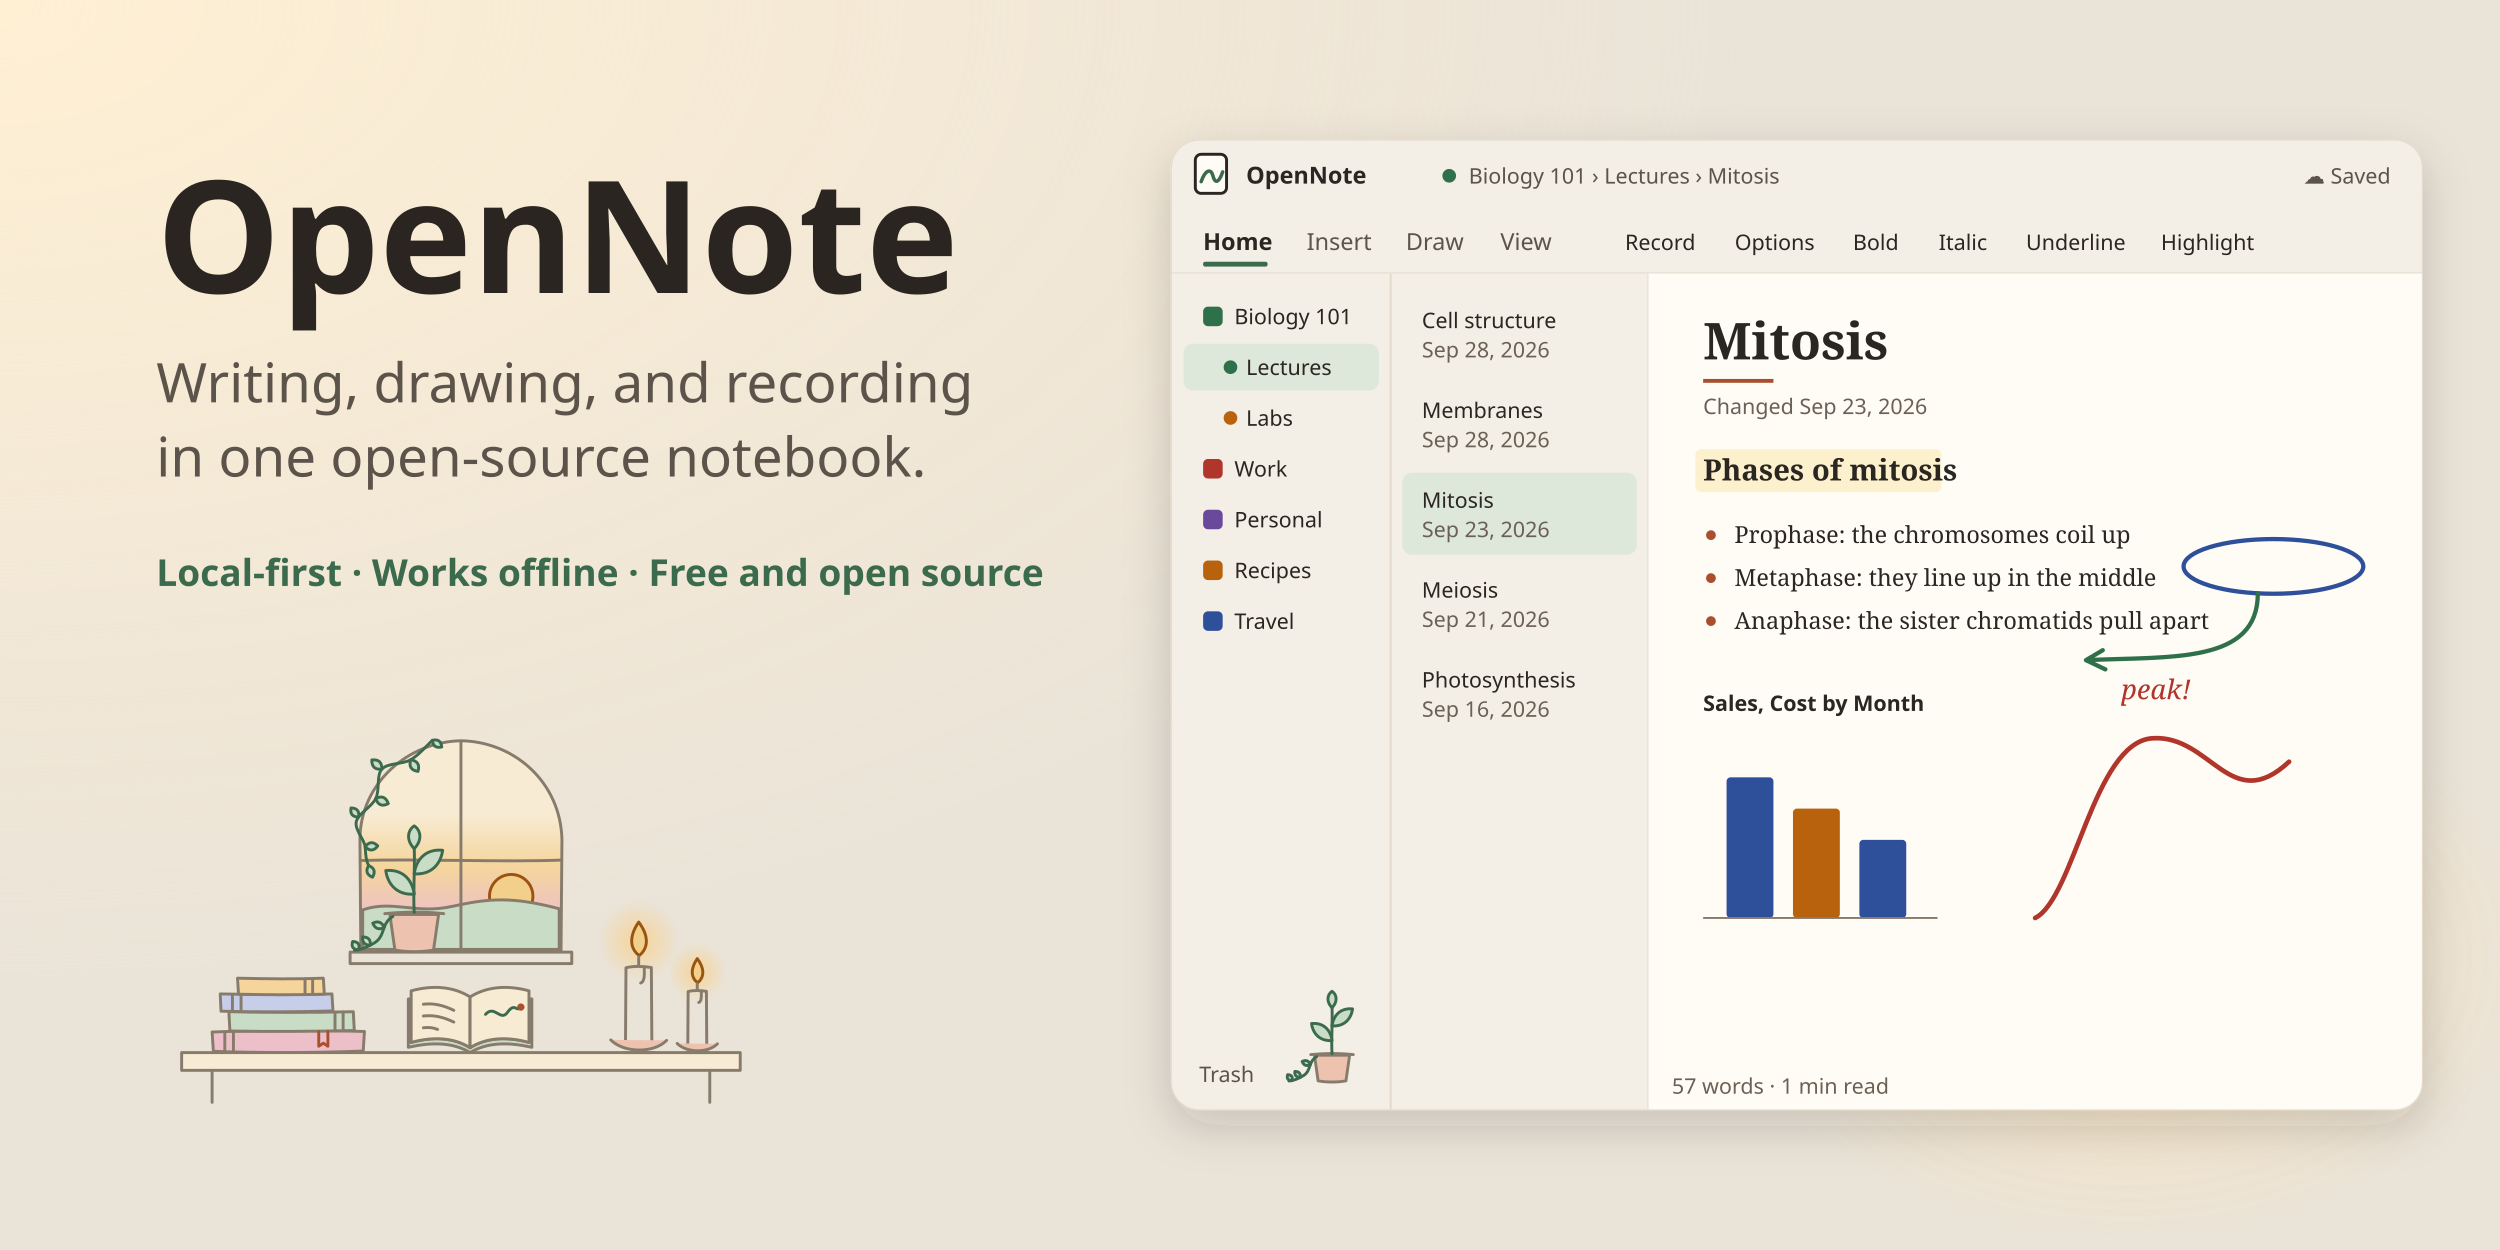
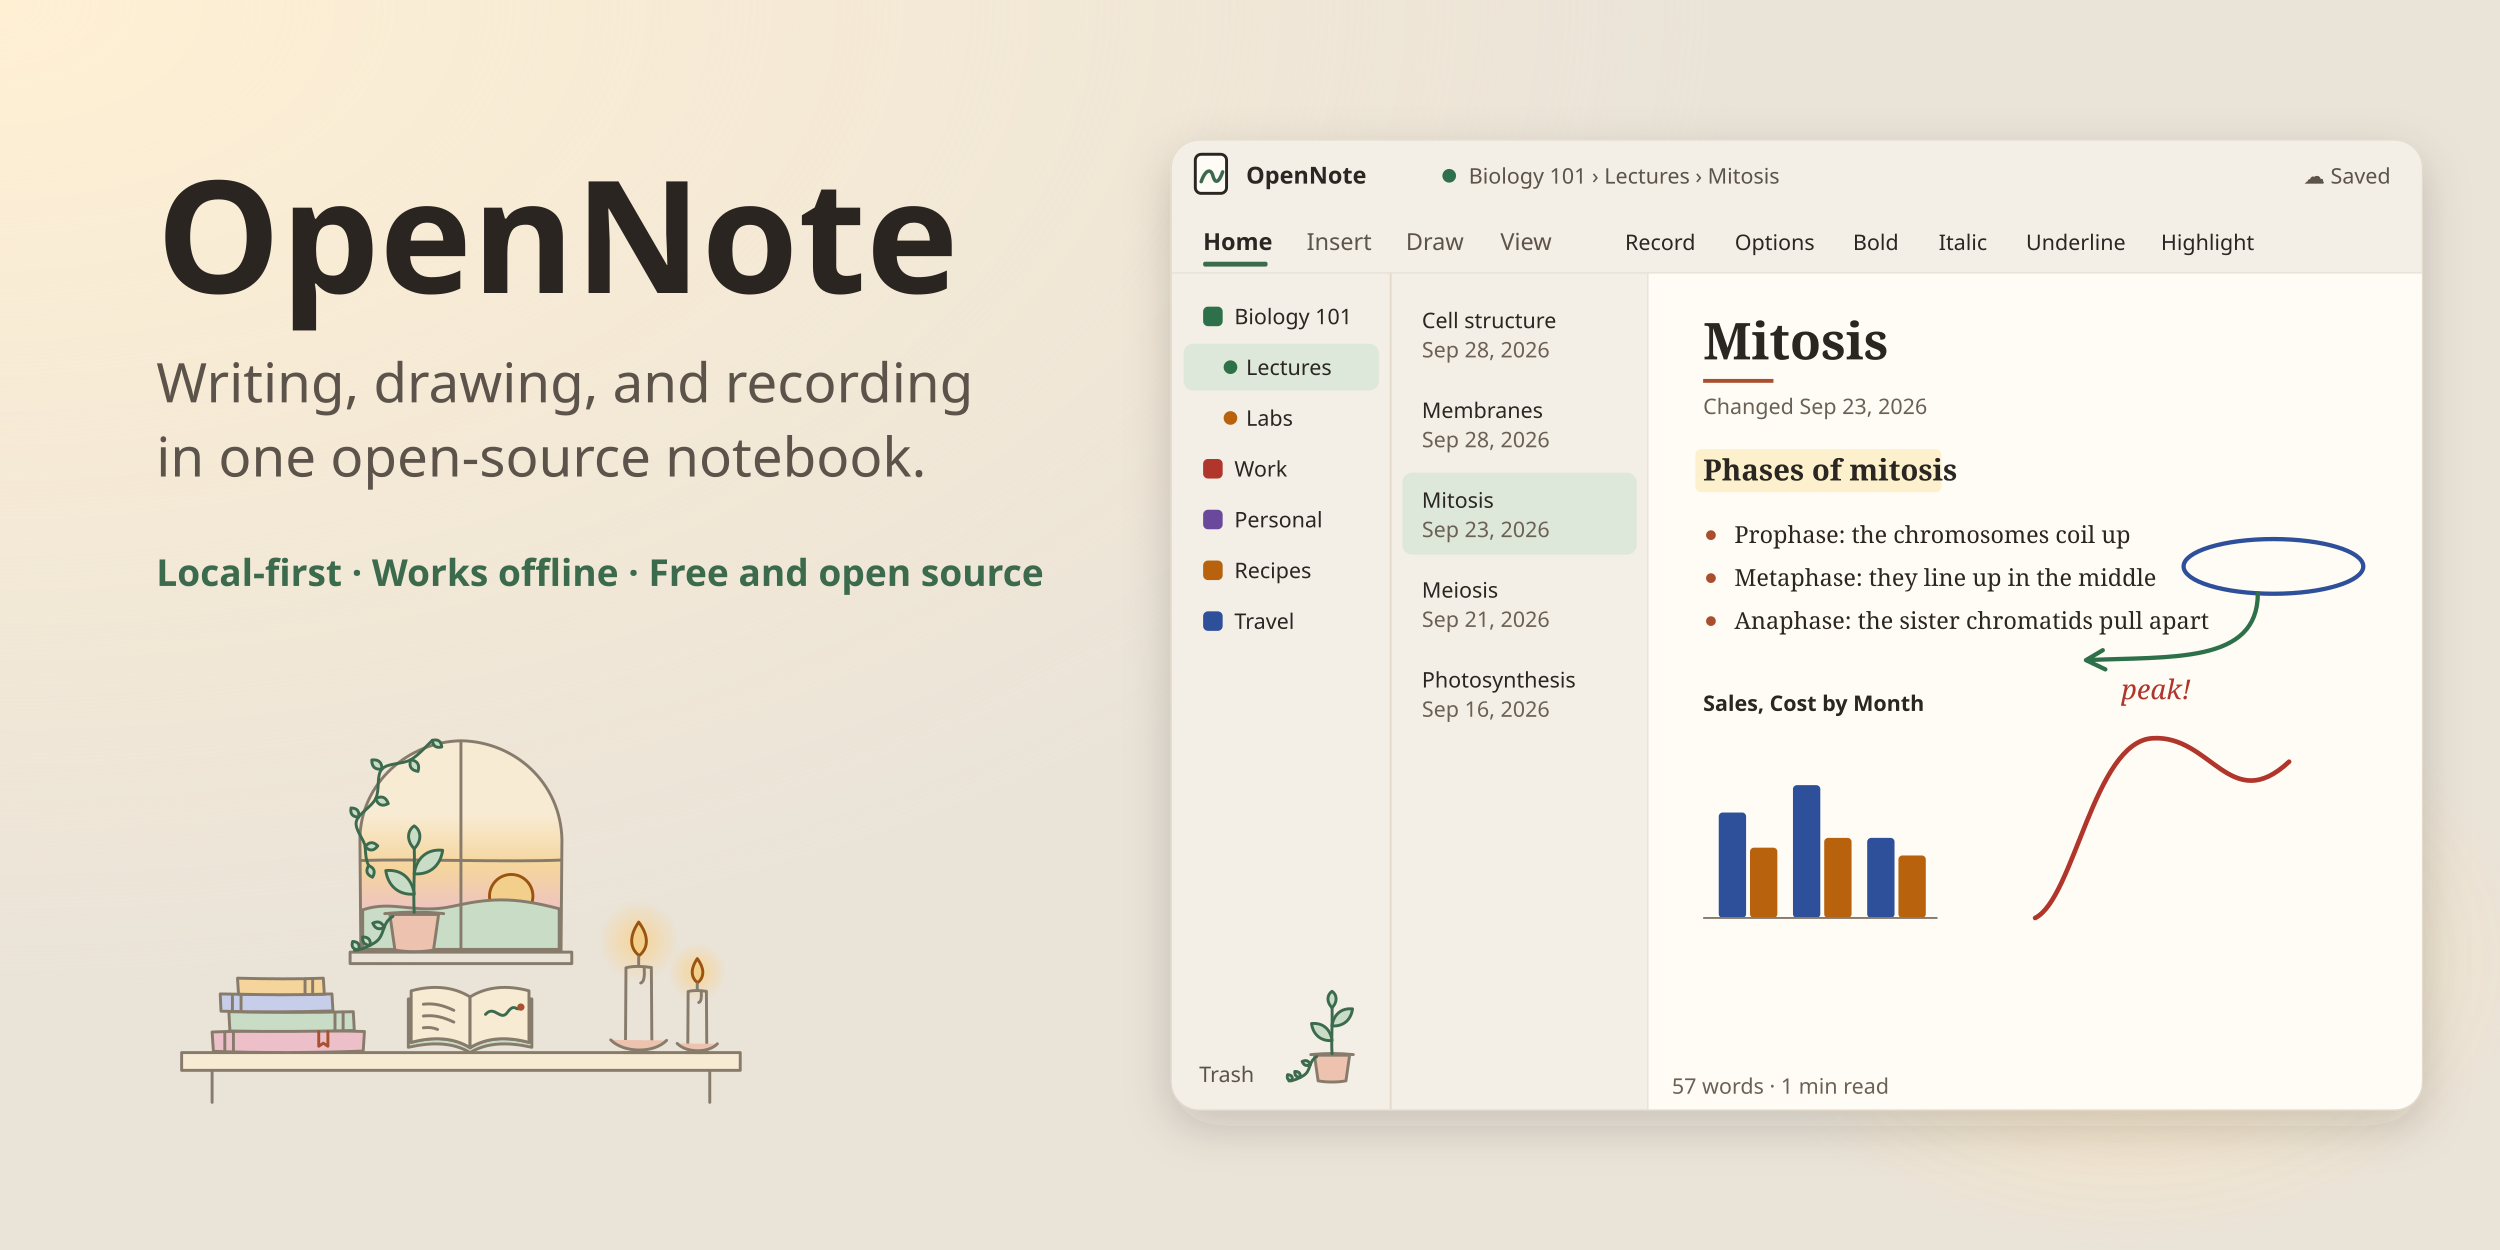
<svg xmlns="http://www.w3.org/2000/svg" viewBox="0 0 1280 640" width="1280" height="640" role="img" aria-labelledby="title" data-safe-margin="40">
  <defs>
    <filter id="lift" x="-10%" y="-10%" width="120%" height="130%">
      <feDropShadow dx="0" dy="8" stdDeviation="12" flood-color="#2B2521" flood-opacity="0.18" />
    </filter>
  </defs>
  <defs>
    <radialGradient id="ambient25" cx="0" cy="0" r="1" gradientUnits="userSpaceOnUse" gradientTransform="translate(0 0) scale(896 512)">
      <stop offset="0" stop-color="#FFF0D4" />
      <stop offset="1" stop-color="#FFF0D4" stop-opacity="0" />
    </radialGradient>
    <radialGradient id="ambient25p">
      <stop offset="0" stop-color="#FCE4B8" />
      <stop offset="1" stop-color="#FCE4B8" stop-opacity="0" />
    </radialGradient>
  </defs>
  <rect x="0" y="0" width="1280" height="640" rx="0" fill="#EAE3D8" />
  <rect x="0" y="0" width="1280" height="640" fill="url(#ambient25)" />
  <ellipse cx="1090" cy="490" rx="210" ry="150" fill="url(#ambient25p)" opacity="0.9" />
  <g font-family="'Atkinson Hyperlegible Next', 'Segoe UI', 'DejaVu Sans', sans-serif">
    <text x="80" y="150" font-size="80" font-weight="700" fill="#2B2521" text-anchor="start" font-family="'Atkinson Hyperlegible Next', 'Segoe UI', system-ui, sans-serif">OpenNote</text>
    <text x="80" y="206" font-size="28" font-weight="400" fill="#5C534A" text-anchor="start" font-family="'Atkinson Hyperlegible Next', 'Segoe UI', system-ui, sans-serif">Writing, drawing, and recording</text>
    <text x="80" y="244" font-size="28" font-weight="400" fill="#5C534A" text-anchor="start" font-family="'Atkinson Hyperlegible Next', 'Segoe UI', system-ui, sans-serif">in one open-source notebook.</text>
    <text x="80" y="300" font-size="19" font-weight="700" fill="#3B6A4D" text-anchor="start" font-family="'Atkinson Hyperlegible Next', 'Segoe UI', system-ui, sans-serif">Local-first  ·  Works offline  ·  Free and open source</text>
  </g>
  <g data-important="desk by the window">
    <g data-part="desk-scene" transform="translate(80 372) scale(1.3)" fill="none" stroke="#877B6C" stroke-linecap="round" stroke-linejoin="round">
      <path d="M10 128.4H230V135.4H10ZM22 136V148m196-12v12" fill="#F8EBD3" stroke-width="1.154" data-part="desk" />
      <g data-part="window" transform="translate(75 2) scale(0.9)" stroke-width="1.282">
        <defs>
          <linearGradient id="desk-sky" x2="0" y2="1">
            <stop offset="0" stop-color="#F8EBD3" />
            <stop offset="0.35" stop-color="#F8EBD3" />
            <stop offset="0.6" stop-color="#F5D59C" />
            <stop offset="0.85" stop-color="#EDC0C9" />
          </linearGradient>
        </defs>
        <path d="M6.2 96 5.8 47C6 22.5 27 4.3 50.2 4 73.2 4.4 93.6 22 94.2 47.2L93.8 96Z" fill="url(#desk-sky)" data-part="sky" />
        <circle cx="72" cy="72" r="9.5" data-part="sun" fill="#F2CF8A" stroke="#9A5410" />
        <path d="M7 78C20 73.5 30 80 46 76.5S72 72 93 77.5L93 95.3H7Z" fill="#C8DCC6" />
        <path d="M50 4.2V96M6 56.4C30 55.6 70 57.2 94 56.2" data-part="window-bars" />
        <path d="M37.5 3.8C35.9 5.2 31.7 10.2 28 12.3 24.3 14.4 18 13.6 15.4 16.4 12.9 19.2 14.6 25.5 12.7 29.3 10.8 33.1 5 35.9 4.2 39.4 3.4 42.9 7.9 47.5 8.1 50.4 8.3 53.8 8.4 56.2 9.6 58.6" stroke="#3B6A4D" data-part="vine" />
        <path d="M37.5 3.8Q37.9 7.6 41.6 6.7Q41.2 2.9 37.5 3.8Z" fill="#C8DCC6" stroke="#3B6A4D" data-part="leaf" />
        <path d="M28 12.3Q26.7 16.7 31.2 17.4Q32.5 13 28 12.3Z" fill="#C8DCC6" stroke="#3B6A4D" data-part="leaf" />
        <path d="M15.4 16.4Q15.5 11.9 11 12.4Q10.9 16.9 15.4 16.4Z" fill="#C8DCC6" stroke="#3B6A4D" data-part="leaf" />
        <path d="M12.7 29.3Q14.2 33.6 18.2 31.5Q16.7 27.2 12.7 29.3Z" fill="#C8DCC6" stroke="#3B6A4D" data-part="leaf" />
        <path d="M5.2 37.4Q5.9 33.5 1.9 33.4Q1.2 37.3 5.2 37.4Z" fill="#C8DCC6" stroke="#3B6A4D" data-part="leaf" />
        <path d="M8.1 50.4Q11.1 53.4 13.6 50Q10.6 47 8.1 50.4Z" fill="#C8DCC6" stroke="#3B6A4D" data-part="leaf" />
        <path d="M9.6 58.6Q7.5 62.1 11.3 63.7Q13.4 60.2 9.6 58.6Z" fill="#C8DCC6" stroke="#3B6A4D" data-part="leaf" />
        <path d="M1.5 96.5H98.5V101.5H1.5Z" data-part="sill" />
      </g>
      <g data-part="plant" transform="translate(76 38) scale(0.8)" stroke-width="1.442">
        <path d="M20 45H44L41.5 62.5C36 63.6 28 63.6 22.5 62.5Z" fill="#EDC3AF" data-part="pot" />
        <path d="M17.5 44.6C28 43.6 37 43.6 46.5 44.6" />
        <path d="M32 44C31.4 34 32.4 23 32 12" stroke="#3B6A4D" />
        <path d="M21.5 46C15.5 49.5 18 55.6 12.4 59 9 61 6 62.4 2.6 62.6" stroke="#3B6A4D" />
        <path d="M32 35C24 35.6 19 30.6 18 23.4 26 22.6 31 27.6 32 35Z" fill="#C8DCC6" stroke="#3B6A4D" />
        <path d="M32 25C40 25.6 45 20.6 46 13.4 38 12.6 33 17.6 32 25Z" fill="#C8DCC6" stroke="#3B6A4D" />
        <path d="M32 12.6C28 8.6 28.6 3.6 32 1.4 35.4 3.6 36 8.6 32 12.6Z" fill="#C8DCC6" stroke="#3B6A4D" />
        <path d="M17.2 51.4Q15.5 47.4 11.6 49.3Q13.3 53.4 17.2 51.4Z" fill="#C8DCC6" stroke="#3B6A4D" />
        <path d="M10.4 60.1Q10.7 56 6.6 56.1Q6.3 60.2 10.4 60.1Z" fill="#C8DCC6" stroke="#3B6A4D" />
        <path d="M4.6 62.4Q5.8 58.5 1.7 58.3Q0.5 62.2 4.6 62.4Z" fill="#C8DCC6" stroke="#3B6A4D" />
      </g>
      <g data-part="books" transform="translate(20 90.3) scale(1)" stroke-width="1.154">
        <path d="M2.5 37.6C20 38.3 44 38.2 61.5 37.5L62 29.8C44 29.2 20 29.3 2 30Z" fill="#EDC0C9" />
        <path d="M9 29.6C24 29.9 42 29.8 58 29.4L57.6 22C42 22.4 24 22.3 8.6 22Z" fill="#C8DCC6" />
        <path d="M5.5 21.8C20 22.2 36 22.1 49.6 21.7L49.2 15C36 15.4 20 15.3 5.2 15Z" fill="#C7CEEA" />
        <path d="M12.4 15.1C24 15.4 36 15.4 46.2 15.1L45.8 8.8C36 9.2 24 9.1 12 8.8Z" fill="#F5D59C" />
        <path d="M7 30.2v7.4m3.4-7.5v7.6m43.2-15.5v7.3m-3.2-7.2v7.2M10 15.2v6.6m3.4-6.6v6.7M41.6 9v6.1m-3-6v6" />
        <path d="M44 29.8V35.6L45.8 34.4 47.6 35.6V29.8" stroke="#A9502F" />
      </g>
      <g data-part="notebook" transform="translate(98 96.88) scale(0.8)" stroke-width="1.442">
        <path d="M1.6 13V36.8C14 34 24 34.6 32 39.4 40 34.6 50 34 62.4 36.8V13H61V34.4C50 31.4 40 32 32 37 24 32 14 31.4 3 34.4V13Z" fill="#C8DCC6" />
        <path d="M3 9C14 6 24 7 32 12V37C24 32 14 31.4 3 34.4Z" fill="#F8EBD3" />
        <path d="M61 9C50 6 40 7 32 12V37C40 32 50 31.4 61 34.4Z" fill="#F8EBD3" />
        <path d="M9 15.6C14 15 18.6 16 24 18.6M9 21.4C14 20.8 18.6 21.8 24 24.4M9 27.2C12 26.8 14 27.2 16 28" />
        <path d="M39.6 20.6C44 15.6 47 24.4 50.4 19.6S55 19 56 17.6" stroke="#3B6A4D" />
        <circle cx="57" cy="17" r="1.8" fill="#A9502F" stroke="none" />
      </g>
      <g data-part="candle" transform="translate(176 72.4) scale(1)" stroke-width="1.154">
        <defs>
          <radialGradient id="desk-glow-1">
            <stop offset="0" stop-color="#F5D59C" />
            <stop offset="0.45" stop-color="#F5D59C" stop-opacity="0.6" />
            <stop offset="1" stop-color="#F5D59C" stop-opacity="0" />
          </radialGradient>
        </defs>
        <circle cx="14" cy="12" r="16" fill="url(#desk-glow-1)" stroke="none" />
        <path d="M14 4.6C17.8 9.6 18.2 14.6 14.2 17.8 10.2 14.8 10.4 9.8 14 4.6Z" fill="#F2CF8A" stroke="#9A5410" data-part="flame" />
        <path d="M14 18.4V22" />
        <path d="M9 22.6C12 21.8 16 22 19 22.5L19.2 54.2C16 54.9 12 54.8 8.8 54.1Z" data-part="candle-body" />
        <path d="M16.2 22.8C16.4 26.4 16 28.2 14.8 28.6" />
        <path d="M3 51C8 56.2 20 56.4 25 51.2" fill="#EDC3AF" data-part="dish" />
        <path d="M8 56H20" data-part="candle-base" />
      </g>
      <g data-part="short-candle" transform="translate(203 88.08) scale(0.72)" stroke-width="1.603">
        <defs>
          <radialGradient id="desk-glow-2">
            <stop offset="0" stop-color="#F5D59C" />
            <stop offset="0.45" stop-color="#F5D59C" stop-opacity="0.6" />
            <stop offset="1" stop-color="#F5D59C" stop-opacity="0" />
          </radialGradient>
        </defs>
        <circle cx="14" cy="12" r="16" fill="url(#desk-glow-2)" stroke="none" />
        <path d="M14 4.6C17.8 9.6 18.2 14.6 14.2 17.8 10.2 14.8 10.4 9.8 14 4.6Z" fill="#F2CF8A" stroke="#9A5410" data-part="flame" />
        <path d="M14 18.4V22" />
        <path d="M9 22.6C12 21.8 16 22 19 22.5L19.2 54.2C16 54.9 12 54.8 8.8 54.1Z" data-part="candle-body" />
        <path d="M16.2 22.8C16.4 26.4 16 28.2 14.8 28.6" />
        <path d="M3 51C8 56.2 20 56.4 25 51.2" fill="#EDC3AF" data-part="dish" />
        <path d="M8 56H20" data-part="candle-base" />
      </g>
    </g>
  </g>
  <g filter="url(#lift)" data-important="workspace">
    <rect x="600" y="72" width="640" height="496" rx="14" fill="#F3EEE6" stroke="#E3DACC" stroke-width="1" />
    <clipPath id="win">
      <rect x="600" y="72" width="640" height="496" rx="14" />
    </clipPath>
    <g clip-path="url(#win)" font-family="'Atkinson Hyperlegible Next', 'Segoe UI', 'DejaVu Sans', sans-serif">
      <rect x="600" y="72" width="640" height="68" rx="0" fill="#F3EEE6" />
      <rect x="612" y="79" width="16" height="20" rx="3" fill="#FFFCF6" stroke="#2B2521" stroke-width="1.5" />
      <path d="M615 93c2-6 5-7 6-3s3 4 5-2" fill="none" stroke-linecap="round" stroke-linejoin="round" stroke="#3B6A4D" stroke-width="1.8" />
      <text x="638" y="94" font-size="12" font-weight="600" fill="#2B2521" text-anchor="start" font-family="'Atkinson Hyperlegible Next', 'Segoe UI', system-ui, sans-serif">OpenNote</text>
      <circle cx="742" cy="90" r="3.5" fill="#2E7048" />
      <text x="752" y="94" font-size="11" font-weight="400" fill="#5C534A" text-anchor="start" font-family="'Atkinson Hyperlegible Next', 'Segoe UI', system-ui, sans-serif">Biology 101 › Lectures › Mitosis</text>
      <text x="1224" y="94" font-size="11" font-weight="400" fill="#5C534A" text-anchor="end" font-family="'Atkinson Hyperlegible Next', 'Segoe UI', system-ui, sans-serif">☁ Saved</text>
      <line x1="600" y1="140" x2="1240" y2="140" stroke="#E3DACC" />
      <text x="616" y="128" font-size="12" font-weight="600" fill="#2B2521" text-anchor="start" font-family="'Atkinson Hyperlegible Next', 'Segoe UI', system-ui, sans-serif">Home</text>
      <rect x="616" y="134" width="33" height="2.5" rx="1" fill="#3B6A4D" />
      <text x="669" y="128" font-size="12" font-weight="400" fill="#5C534A" text-anchor="start" font-family="'Atkinson Hyperlegible Next', 'Segoe UI', system-ui, sans-serif">Insert</text>
      <text x="719.8" y="128" font-size="12" font-weight="400" fill="#5C534A" text-anchor="start" font-family="'Atkinson Hyperlegible Next', 'Segoe UI', system-ui, sans-serif">Draw</text>
      <text x="768.2" y="128" font-size="12" font-weight="400" fill="#5C534A" text-anchor="start" font-family="'Atkinson Hyperlegible Next', 'Segoe UI', system-ui, sans-serif">View</text>
      <text x="832" y="128" font-size="11" font-weight="400" fill="#2B2521" text-anchor="start" font-family="'Atkinson Hyperlegible Next', 'Segoe UI', system-ui, sans-serif">Record</text>
      <text x="888.2" y="128" font-size="11" font-weight="400" fill="#2B2521" text-anchor="start" font-family="'Atkinson Hyperlegible Next', 'Segoe UI', system-ui, sans-serif">Options</text>
      <text x="948.7" y="128" font-size="11" font-weight="400" fill="#2B2521" text-anchor="start" font-family="'Atkinson Hyperlegible Next', 'Segoe UI', system-ui, sans-serif">Bold</text>
      <text x="992.6" y="128" font-size="11" font-weight="400" fill="#2B2521" text-anchor="start" font-family="'Atkinson Hyperlegible Next', 'Segoe UI', system-ui, sans-serif">Italic</text>
      <text x="1037.3" y="128" font-size="11" font-weight="400" fill="#2B2521" text-anchor="start" font-family="'Atkinson Hyperlegible Next', 'Segoe UI', system-ui, sans-serif">Underline</text>
      <text x="1106.4" y="128" font-size="11" font-weight="400" fill="#2B2521" text-anchor="start" font-family="'Atkinson Hyperlegible Next', 'Segoe UI', system-ui, sans-serif">Highlight</text>
      <rect x="600" y="140" width="244" height="428" rx="0" fill="#F3EEE6" />
      <line x1="712" y1="140" x2="712" y2="568" stroke="#E3DACC" />
      <line x1="844" y1="140" x2="844" y2="568" stroke="#E3DACC" />
      <rect x="616" y="157" width="10" height="10" rx="2.5" fill="#2E7048" />
      <text x="632" y="166" font-size="11" font-weight="400" fill="#2B2521" text-anchor="start" font-family="'Atkinson Hyperlegible Next', 'Segoe UI', system-ui, sans-serif">Biology 101</text>
      <rect x="606" y="176" width="100" height="24" rx="5" fill="#DDE8DA" />
      <circle cx="630" cy="188" r="3.5" fill="#2E7048" />
      <text x="638" y="192" font-size="11" font-weight="400" fill="#2B2521" text-anchor="start" font-family="'Atkinson Hyperlegible Next', 'Segoe UI', system-ui, sans-serif">Lectures</text>
      <circle cx="630" cy="214" r="3.5" fill="#B8620F" />
      <text x="638" y="218" font-size="11" font-weight="400" fill="#2B2521" text-anchor="start" font-family="'Atkinson Hyperlegible Next', 'Segoe UI', system-ui, sans-serif">Labs</text>
      <rect x="616" y="235" width="10" height="10" rx="2.5" fill="#B0342A" />
      <text x="632" y="244" font-size="11" font-weight="400" fill="#2B2521" text-anchor="start" font-family="'Atkinson Hyperlegible Next', 'Segoe UI', system-ui, sans-serif">Work</text>
      <rect x="616" y="261" width="10" height="10" rx="2.5" fill="#6A4A9C" />
      <text x="632" y="270" font-size="11" font-weight="400" fill="#2B2521" text-anchor="start" font-family="'Atkinson Hyperlegible Next', 'Segoe UI', system-ui, sans-serif">Personal</text>
      <rect x="616" y="287" width="10" height="10" rx="2.5" fill="#B8620F" />
      <text x="632" y="296" font-size="11" font-weight="400" fill="#2B2521" text-anchor="start" font-family="'Atkinson Hyperlegible Next', 'Segoe UI', system-ui, sans-serif">Recipes</text>
      <rect x="616" y="313" width="10" height="10" rx="2.5" fill="#2F4F9A" />
      <text x="632" y="322" font-size="11" font-weight="400" fill="#2B2521" text-anchor="start" font-family="'Atkinson Hyperlegible Next', 'Segoe UI', system-ui, sans-serif">Travel</text>
      <text x="614" y="554" font-size="11" font-weight="400" fill="#5C534A" text-anchor="start" font-family="'Atkinson Hyperlegible Next', 'Segoe UI', system-ui, sans-serif">Trash</text>
      <g data-part="plant-pot" fill="none" stroke="#877B6C" stroke-linecap="round" stroke-linejoin="round">
        <g data-part="plant" transform="translate(658 506.5063) scale(0.75)" stroke-width="2">
          <path d="M20 45H44L41.5 62.5C36 63.6 28 63.6 22.5 62.5Z" fill="#EDC3AF" data-part="pot" />
          <path d="M17.5 44.6C28 43.6 37 43.6 46.5 44.6" />
          <path d="M32 44C31.4 34 32.4 23 32 12" stroke="#3B6A4D" />
          <path d="M21.5 46C15.5 49.5 18 55.6 12.4 59 9 61 6 62.4 2.6 62.6" stroke="#3B6A4D" />
          <path d="M32 35C24 35.6 19 30.6 18 23.4 26 22.6 31 27.6 32 35Z" fill="#C8DCC6" stroke="#3B6A4D" />
          <path d="M32 25C40 25.6 45 20.6 46 13.4 38 12.6 33 17.6 32 25Z" fill="#C8DCC6" stroke="#3B6A4D" />
          <path d="M32 12.6C28 8.6 28.6 3.6 32 1.4 35.4 3.6 36 8.6 32 12.6Z" fill="#C8DCC6" stroke="#3B6A4D" />
          <path d="M17.2 51.4Q15.5 47.4 11.6 49.3Q13.3 53.4 17.2 51.4Z" fill="#C8DCC6" stroke="#3B6A4D" />
          <path d="M10.4 60.1Q10.7 56 6.6 56.1Q6.3 60.2 10.4 60.1Z" fill="#C8DCC6" stroke="#3B6A4D" />
          <path d="M4.6 62.4Q5.8 58.5 1.7 58.3Q0.5 62.2 4.6 62.4Z" fill="#C8DCC6" stroke="#3B6A4D" />
        </g>
      </g>
      <text x="728" y="168" font-size="11" font-weight="500" fill="#2B2521" text-anchor="start" font-family="'Atkinson Hyperlegible Next', 'Segoe UI', system-ui, sans-serif">Cell structure</text>
      <text x="728" y="183" font-size="11" font-weight="400" fill="#6B6054" text-anchor="start" font-family="'Atkinson Hyperlegible Next', 'Segoe UI', system-ui, sans-serif">Sep 28, 2026</text>
      <text x="728" y="214" font-size="11" font-weight="500" fill="#2B2521" text-anchor="start" font-family="'Atkinson Hyperlegible Next', 'Segoe UI', system-ui, sans-serif">Membranes</text>
      <text x="728" y="229" font-size="11" font-weight="400" fill="#6B6054" text-anchor="start" font-family="'Atkinson Hyperlegible Next', 'Segoe UI', system-ui, sans-serif">Sep 28, 2026</text>
      <rect x="718" y="242" width="120" height="42" rx="5" fill="#DDE8DA" />
      <text x="728" y="260" font-size="11" font-weight="500" fill="#2B2521" text-anchor="start" font-family="'Atkinson Hyperlegible Next', 'Segoe UI', system-ui, sans-serif">Mitosis</text>
      <text x="728" y="275" font-size="11" font-weight="400" fill="#6B6054" text-anchor="start" font-family="'Atkinson Hyperlegible Next', 'Segoe UI', system-ui, sans-serif">Sep 23, 2026</text>
      <text x="728" y="306" font-size="11" font-weight="500" fill="#2B2521" text-anchor="start" font-family="'Atkinson Hyperlegible Next', 'Segoe UI', system-ui, sans-serif">Meiosis</text>
      <text x="728" y="321" font-size="11" font-weight="400" fill="#6B6054" text-anchor="start" font-family="'Atkinson Hyperlegible Next', 'Segoe UI', system-ui, sans-serif">Sep 21, 2026</text>
      <text x="728" y="352" font-size="11" font-weight="500" fill="#2B2521" text-anchor="start" font-family="'Atkinson Hyperlegible Next', 'Segoe UI', system-ui, sans-serif">Photosynthesis</text>
      <text x="728" y="367" font-size="11" font-weight="400" fill="#6B6054" text-anchor="start" font-family="'Atkinson Hyperlegible Next', 'Segoe UI', system-ui, sans-serif">Sep 16, 2026</text>
      <rect x="844" y="140" width="396" height="428" rx="0" fill="#FFFCF6" />
      <text x="872" y="184" font-size="26" font-weight="700" fill="#2B2521" text-anchor="start" font-family="Literata, Cambria, Georgia, serif">Mitosis</text>
      <rect x="872" y="194" width="36" height="2" rx="0" fill="#A9502F" />
      <text x="872" y="212" font-size="11" font-weight="400" fill="#6B6054" text-anchor="start" font-family="'Atkinson Hyperlegible Next', 'Segoe UI', system-ui, sans-serif">Changed Sep 23, 2026</text>
      <rect x="868" y="230" width="126" height="22" rx="3" fill="#F2CF4A66" fill-opacity="0.6" />
      <text x="872" y="246" font-size="15" font-weight="700" fill="#2B2521" text-anchor="start" font-family="Literata, Cambria, Georgia, serif">Phases of mitosis</text>
      <circle cx="876" cy="274" r="2.5" fill="#A9502F" />
      <text x="888" y="278" font-size="12" font-weight="400" fill="#2B2521" text-anchor="start" font-family="Literata, Cambria, Georgia, serif">Prophase: the chromosomes coil up</text>
      <circle cx="876" cy="296" r="2.5" fill="#A9502F" />
      <text x="888" y="300" font-size="12" font-weight="400" fill="#2B2521" text-anchor="start" font-family="Literata, Cambria, Georgia, serif">Metaphase: they line up in the middle</text>
      <circle cx="876" cy="318" r="2.5" fill="#A9502F" />
      <text x="888" y="322" font-size="12" font-weight="400" fill="#2B2521" text-anchor="start" font-family="Literata, Cambria, Georgia, serif">Anaphase: the sister chromatids pull apart</text>
      <path data-part="circled" d="M1118 290a46 14 0 1 0 92 0a46 14 0 1 0-92 0" fill="none" stroke-linecap="round" stroke-linejoin="round" stroke="#2F4F9A" stroke-width="2.2" />
      <path data-part="arrow" d="M1156.01 303.79C1156 340 1112 336 1068 338M1068 338L1077.94 342.72M1068 338L1076.61 332.91" fill="none" stroke-linecap="round" stroke-linejoin="round" stroke="#2E7048" stroke-width="2.2" />
-       <rect x="884" y="398" width="24" height="72" rx="2" fill="#2F4F9A" />
-       <rect x="918" y="414" width="24" height="56" rx="2" fill="#B8620F" />
-       <rect x="952" y="430" width="24" height="40" rx="2" fill="#2F4F9A" />
+       <rect x="880" y="416" width="14" height="54" rx="2" fill="#2F4F9A" />
+       <rect x="896" y="434" width="14" height="36" rx="2" fill="#B8620F" />
+       <rect x="918" y="402" width="14" height="68" rx="2" fill="#2F4F9A" />
+       <rect x="934" y="429" width="14" height="41" rx="2" fill="#B8620F" />
+       <rect x="956" y="429" width="14" height="41" rx="2" fill="#2F4F9A" />
+       <rect x="972" y="438" width="14" height="32" rx="2" fill="#B8620F" />
      <line x1="872" y1="470" x2="992" y2="470" stroke="#877B6C" />
      <text x="872" y="364" font-size="11" font-weight="600" fill="#2B2521" text-anchor="start" font-family="'Atkinson Hyperlegible Next', 'Segoe UI', system-ui, sans-serif">Sales, Cost by Month</text>
      <path d="M1042 470c20-10 30-90 60-92s40 40 70 12" fill="none" stroke-linecap="round" stroke-linejoin="round" stroke="#B0342A" stroke-width="2.4" />
      <text x="1086" y="358" font-size="14" font-weight="400" fill="#B0342A" text-anchor="start" font-family="Literata, Cambria, Georgia, serif" font-style="italic">peak!</text>
      <text x="856" y="560" font-size="11" font-weight="400" fill="#6B6054" text-anchor="start" font-family="'Atkinson Hyperlegible Next', 'Segoe UI', system-ui, sans-serif">57 words · 1 min read</text>
    </g>
  </g>
</svg>
